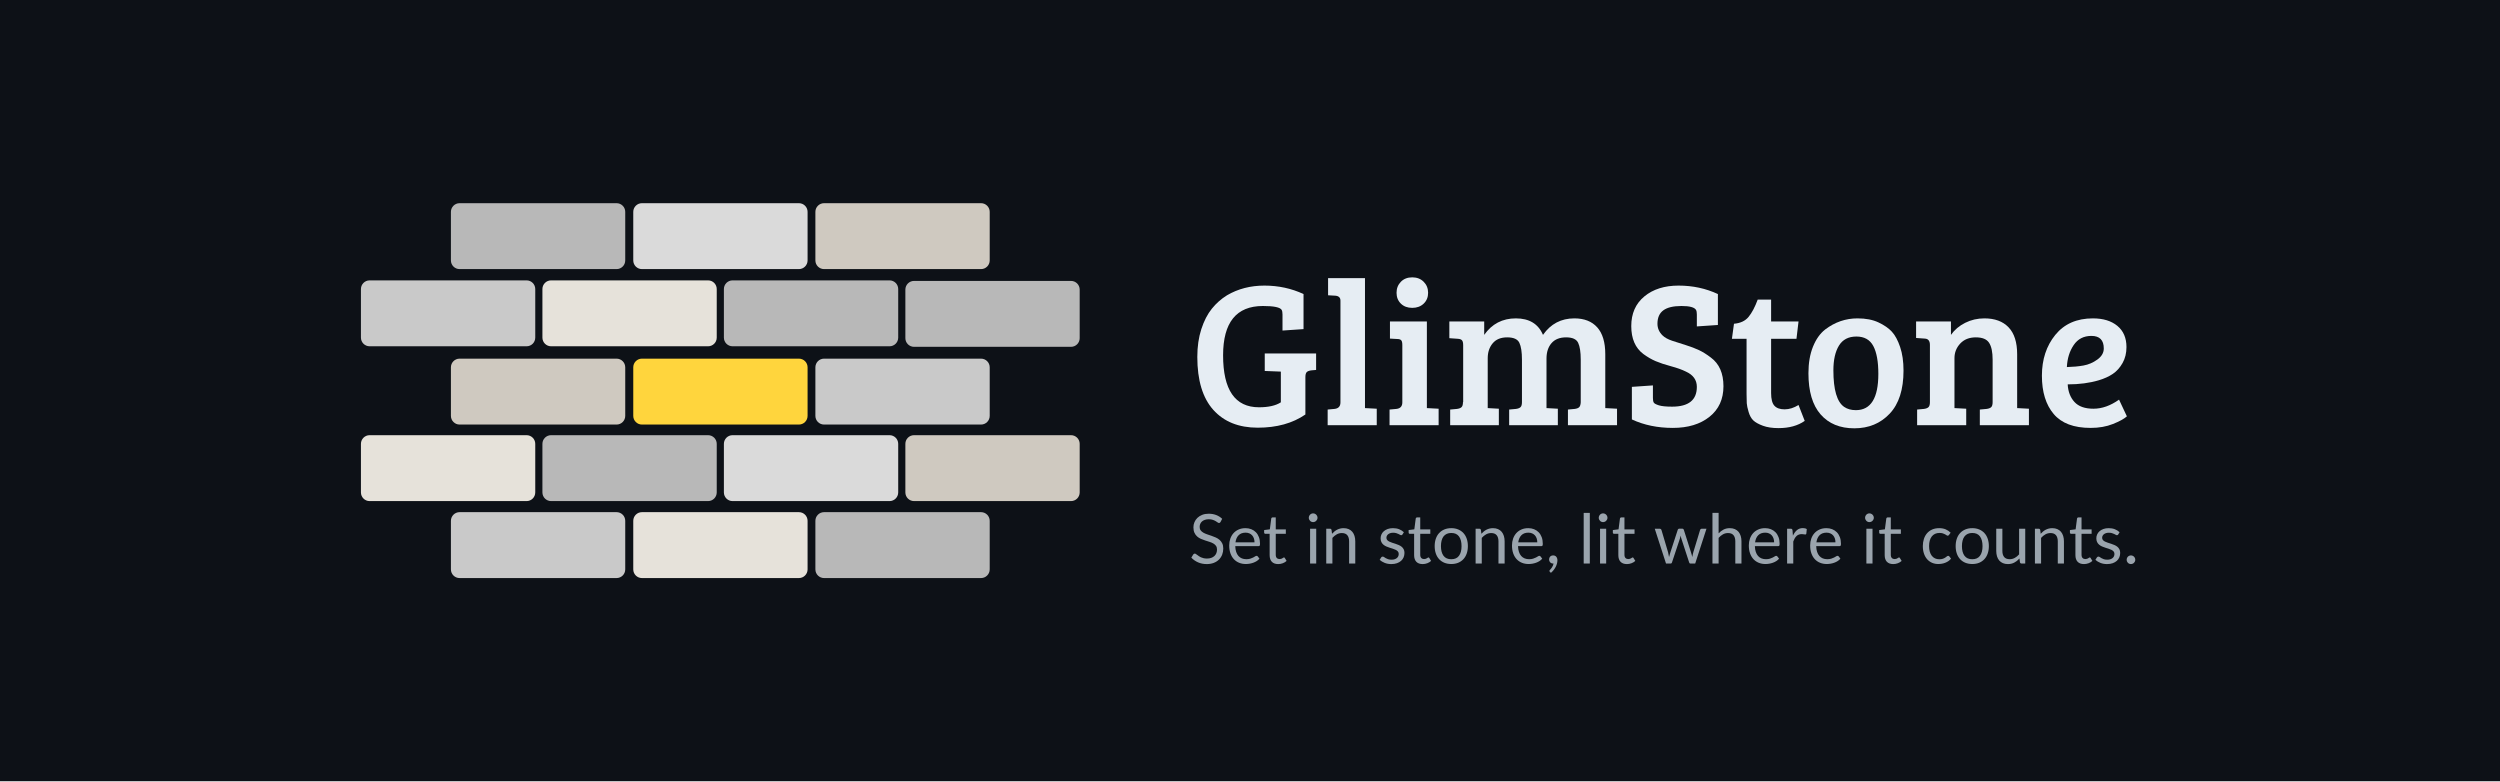
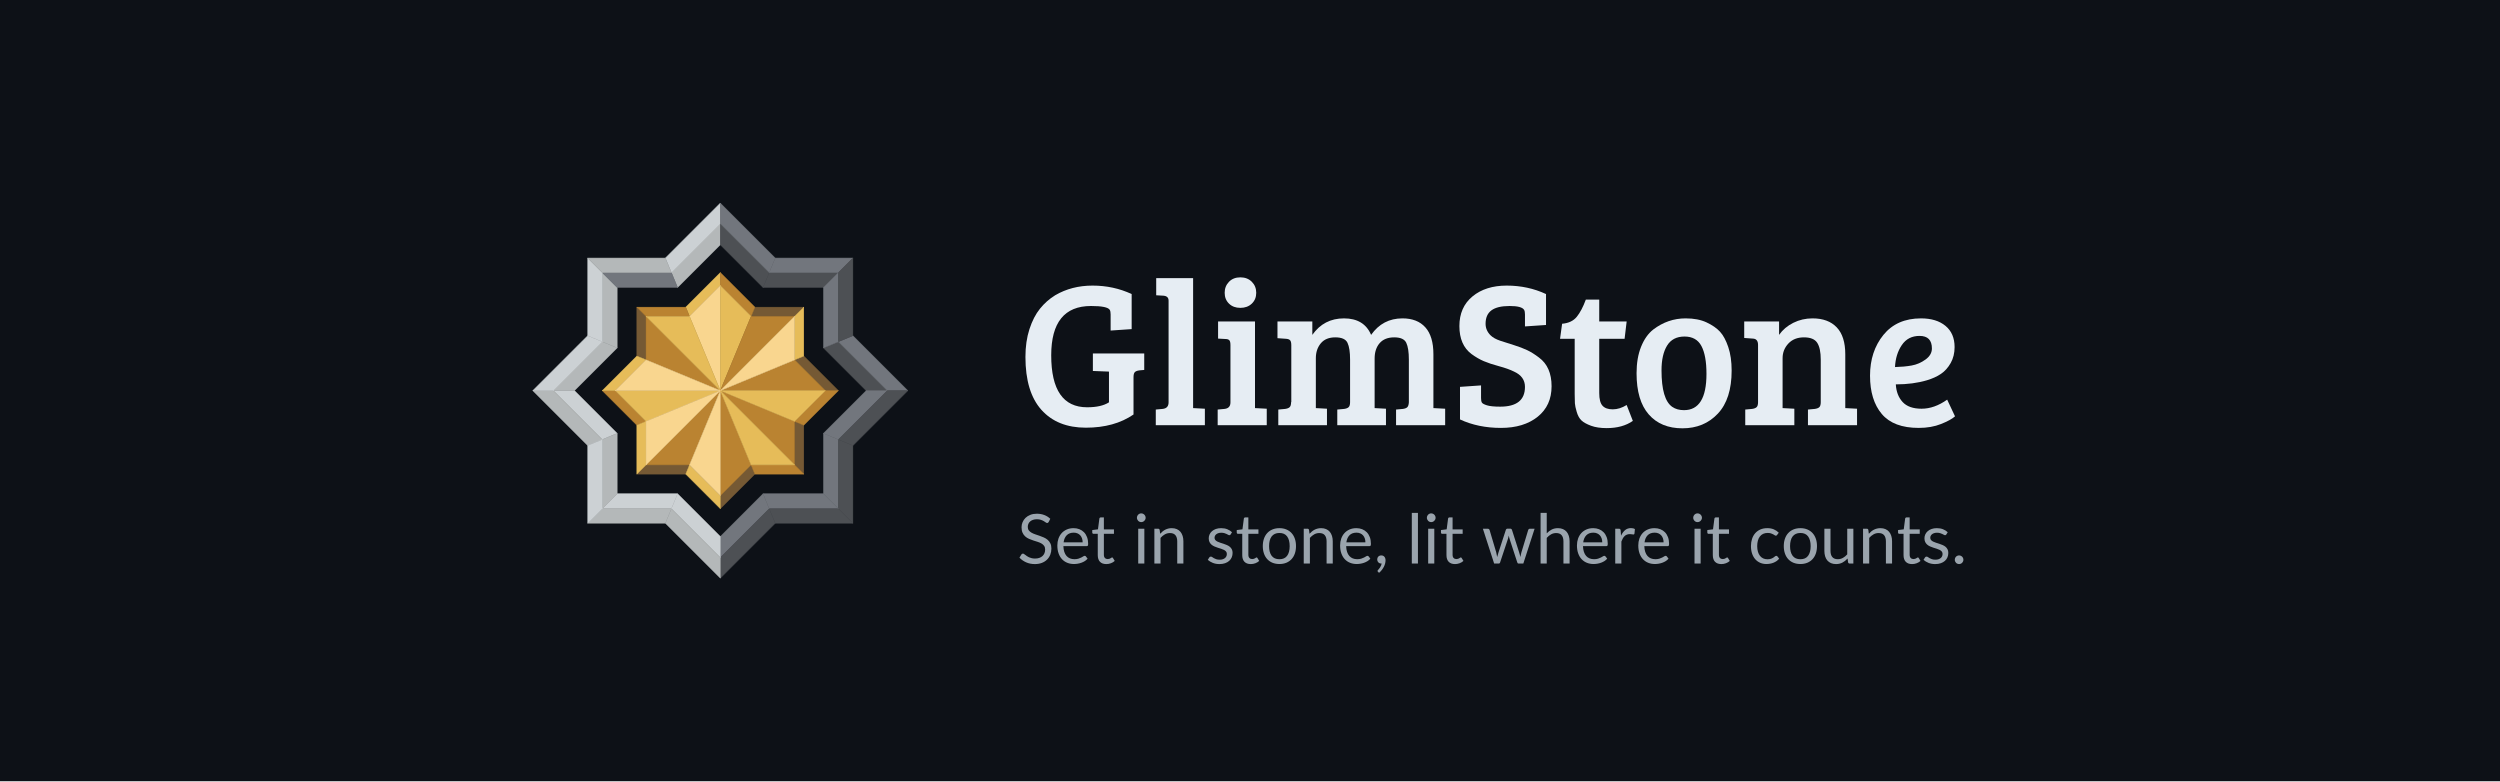
<svg xmlns="http://www.w3.org/2000/svg" width="1600" height="500" viewBox="0 0 1600 500">
  <rect width="1600" height="500" fill="#0d1117" />
-   <svg x="231.0" y="130.0" width="460" height="240" viewBox="0 0 331.5 172.9">
-     <rect x="41.5" y="0" width="80.4" height="30.4" rx="4" ry="4" fill="#B8B8B8" />
-     <rect x="125.6" y="0" width="80.4" height="30.4" rx="4" ry="4" fill="#DADADA" />
-     <rect x="209.6" y="0" width="80.4" height="30.4" rx="4" ry="4" fill="#CFC9C0" />
-     <rect x="251.1" y="107" width="80.4" height="30.4" rx="4" ry="4" fill="#CFC9C0" />
-     <rect x="83.7" y="35.6" width="80.4" height="30.4" rx="4" ry="4" fill="#E6E2DA" />
-     <rect x="0" y="107" width="80.4" height="30.4" rx="4" ry="4" fill="#E6E2DA" />
-     <rect x="167.4" y="35.6" width="80.4" height="30.4" rx="4" ry="4" fill="#B8B8B8" />
-     <rect x="41.5" y="71.7" width="80.4" height="30.4" rx="4" ry="4" fill="#CFC9C0" />
-     <rect x="209.6" y="71.7" width="80.4" height="30.4" rx="4" ry="4" fill="#C9C9C9" />
-     <rect x="83.7" y="107" width="80.4" height="30.4" rx="4" ry="4" fill="#B8B8B8" />
-     <rect x="167.4" y="107" width="80.4" height="30.4" rx="4" ry="4" fill="#DADADA" />
-     <rect x="41.5" y="142.5" width="80.4" height="30.4" rx="4" ry="4" fill="#C9C9C9" />
-     <rect x="0" y="35.6" width="80.4" height="30.4" rx="4" ry="4" fill="#C9C9C9" />
-     <rect x="125.6" y="142.5" width="80.4" height="30.4" rx="4" ry="4" fill="#E6E2DA" />
-     <rect x="209.6" y="142.5" width="80.4" height="30.4" rx="4" ry="4" fill="#B8B8B8" />
-     <rect x="251.1" y="35.85" width="80.4" height="30.4" rx="4" ry="4" fill="#B8B8B8" />
-     <rect x="125.6" y="71.7" width="80.4" height="30.4" rx="4" ry="4" fill="#FFD53D" />
+   <svg x="341.0" y="130.0" width="240" height="240" viewBox="0 0 893.33 893.33">
+     <defs>
+       <style>
+       .cls-1 {
+         fill: #b4b8b9; stroke: #b4b8b9; stroke-width: 1px; stroke-linejoin: round;
+       }
+ 
+       .cls-2 {
+         fill: #f9d68f; stroke: #f9d68f; stroke-width: 1px; stroke-linejoin: round;
+       }
+ 
+       .cls-3 {
+         fill: #4d5054; stroke: #4d5054; stroke-width: 1px; stroke-linejoin: round;
+       }
+ 
+       .cls-4 {
+         fill: #72767d; stroke: #72767d; stroke-width: 1px; stroke-linejoin: round;
+       }
+ 
+       .cls-5 {
+         fill: #ccd1d4; stroke: #ccd1d4; stroke-width: 1px; stroke-linejoin: round;
+       }
+ 
+       .cls-6 {
+         fill: #e6bc59; stroke: #e6bc59; stroke-width: 1px; stroke-linejoin: round;
+       }
+ 
+       .cls-7 {
+         fill: #ba8331; stroke: #ba8331; stroke-width: 1px; stroke-linejoin: round;
+       }
+ 
+       .cls-8 {
+         fill: #755934; stroke: #755934; stroke-width: 1px; stroke-linejoin: round;
+       }
+     </style>
+     </defs>
+     <g id="logo_glimstone_v2">
+       <g>
+         <polygon class="cls-4" points="563.16 727.9 553.03 738.04 446.67 844.4 446.67 794.14 548.44 692.37 563.16 727.9" />
+         <polygon class="cls-5" points="200.96 548.44 165.43 563.16 155.29 553.03 48.94 446.67 99.19 446.67 200.96 548.44" />
+         <polygon class="cls-3" points="844.4 446.67 794.14 446.67 692.37 344.89 727.9 330.17 738.04 340.3 844.4 446.67" />
+         <polygon class="cls-1" points="446.67 48.94 446.67 99.19 344.89 200.96 330.17 165.43 340.3 155.29 446.67 48.94" />
+         <polygon class="cls-3" points="577.49 762.51 446.67 893.33 446.67 844.4 553.03 738.04 563.16 727.9 577.49 762.51" />
+         <polygon class="cls-1" points="165.43 563.16 130.83 577.49 0 446.67 48.94 446.67 155.29 553.03 165.43 563.16" />
+         <polygon class="cls-4" points="893.33 446.67 844.4 446.67 738.04 340.3 727.9 330.17 762.51 315.84 893.33 446.67" />
+         <polygon class="cls-5" points="446.67 0 446.67 48.94 340.3 155.29 330.17 165.43 315.84 130.83 446.67 0" />
+         <polygon class="cls-5" points="344.89 692.37 330.17 727.9 165.43 727.9 200.96 692.37 344.89 692.37" />
+         <polygon class="cls-4" points="727.9 563.16 727.9 727.9 692.37 692.37 692.37 548.44 727.9 563.16" />
+         <polygon class="cls-3" points="727.9 165.43 692.37 200.96 548.44 200.96 563.16 165.43 727.9 165.43" />
+         <polygon class="cls-1" points="200.96 200.96 200.96 344.89 165.43 330.17 165.43 165.43 200.96 200.96" />
+         <polygon class="cls-1" points="330.17 727.9 315.84 762.51 130.83 762.51 165.43 727.9 330.17 727.9" />
+         <polygon class="cls-3" points="762.51 577.49 762.51 762.51 727.9 727.9 727.9 563.16 762.51 577.49" />
+         <polygon class="cls-4" points="762.51 130.83 727.9 165.43 563.16 165.43 577.49 130.83 762.51 130.83" />
+         <polygon class="cls-5" points="165.43 165.43 165.43 330.17 130.83 315.84 130.83 130.83 165.43 165.43" />
+         <polygon class="cls-4" points="727.9 727.9 563.16 727.9 548.44 692.37 692.37 692.37 727.9 727.9" />
+         <polygon class="cls-1" points="200.96 548.44 200.96 692.37 165.43 727.9 165.43 563.16 200.96 548.44" />
+         <polygon class="cls-4" points="727.9 165.43 727.9 330.17 692.37 344.89 692.37 200.96 727.9 165.43" />
+         <polygon class="cls-4" points="344.89 200.96 200.96 200.96 165.43 165.43 330.17 165.43 344.89 200.96" />
+         <polygon class="cls-3" points="762.51 762.51 577.49 762.51 563.16 727.9 727.9 727.9 762.51 762.51" />
+         <polygon class="cls-5" points="165.43 563.16 165.43 727.9 130.83 762.51 130.83 577.49 165.43 563.16" />
+         <polygon class="cls-3" points="762.51 130.83 762.51 315.84 727.9 330.17 727.9 165.43 762.51 130.83" />
+         <polygon class="cls-1" points="330.17 165.43 165.43 165.43 130.83 130.83 315.84 130.83 330.17 165.43" />
+         <polygon class="cls-5" points="446.67 794.14 446.67 844.4 340.3 738.04 330.17 727.9 344.89 692.37 446.67 794.14" />
+         <polygon class="cls-4" points="844.4 446.67 738.04 553.03 727.9 563.16 692.37 548.44 794.14 446.67 844.4 446.67" />
+         <polygon class="cls-3" points="563.16 165.43 548.44 200.96 446.67 99.19 446.67 48.94 553.03 155.29 563.16 165.43" />
+         <polygon class="cls-1" points="200.96 344.89 99.19 446.67 48.94 446.67 155.29 340.3 165.43 330.17 200.96 344.89" />
+         <polygon class="cls-1" points="446.67 844.4 446.67 893.33 315.84 762.51 330.17 727.9 340.3 738.04 446.67 844.4" />
+         <polygon class="cls-3" points="893.33 446.67 762.51 577.49 727.9 563.16 738.04 553.03 844.4 446.67 893.33 446.67" />
+         <polygon class="cls-4" points="577.49 130.83 563.16 165.43 553.03 155.29 446.67 48.94 446.67 0 577.49 130.83" />
+         <polygon class="cls-5" points="165.43 330.17 155.29 340.3 48.94 446.67 0 446.67 130.83 315.84 165.43 330.17" />
+       </g>
+       <g>
+         <polygon class="cls-8" points="623.79 520.04 623.79 623.79 645.54 645.54 645.54 529.04 623.79 520.04" />
+         <polygon class="cls-7" points="196.18 446.67 165.43 446.67 247.8 529.03 269.54 520.03 196.18 446.67" />
+         <polygon class="cls-6" points="364.3 247.8 373.3 269.54 446.67 196.18 446.67 165.43 364.3 247.8" />
+         <polygon class="cls-8" points="247.8 364.29 269.54 373.29 269.54 269.54 247.8 247.8 247.8 364.29" />
+         <polygon class="cls-8" points="269.54 623.79 247.8 645.54 364.29 645.54 373.29 623.79 269.54 623.79" />
+         <polygon class="cls-8" points="520.03 623.79 446.67 697.16 446.67 727.9 529.03 645.54 520.03 623.79" />
+         <polygon class="cls-8" points="645.54 364.3 623.79 373.3 697.16 446.67 727.9 446.67 645.54 364.3" />
+         <polygon class="cls-8" points="529.04 247.8 520.04 269.54 623.79 269.54 645.54 247.8 529.04 247.8" />
+         <polygon class="cls-7" points="364.3 247.8 247.8 247.8 269.54 269.54 373.3 269.54 364.3 247.8" />
+         <polygon class="cls-6" points="247.8 529.03 247.8 645.54 269.54 623.79 269.54 520.03 247.8 529.03" />
+         <polygon class="cls-7" points="623.79 623.79 520.03 623.79 529.03 645.54 645.54 645.54 623.79 623.79" />
+         <polygon class="cls-7" points="697.16 446.67 623.79 520.03 623.79 520.04 645.54 529.04 645.54 529.03 727.9 446.67 697.16 446.67" />
+         <polygon class="cls-6" points="645.54 247.8 623.79 269.54 623.79 373.3 645.54 364.3 645.54 247.8" />
+         <polygon class="cls-6" points="373.3 623.79 373.29 623.79 364.29 645.54 364.3 645.54 446.67 727.9 446.67 697.16 373.3 623.79" />
+         <polygon class="cls-6" points="247.8 364.29 247.8 364.3 165.43 446.67 196.18 446.67 269.54 373.3 269.54 373.29 247.8 364.29" />
+         <polygon class="cls-7" points="529.03 247.8 446.67 165.43 446.67 196.18 520.03 269.54 520.04 269.54 529.04 247.8 529.03 247.8" />
+       </g>
+       <g>
+         <g>
+           <polygon class="cls-2" points="446.67 446.67 446.67 196.46 373.38 269.74 446.67 446.67" />
+           <polygon class="cls-6" points="446.67 446.67 446.67 196.46 519.95 269.74 446.67 446.67" />
+         </g>
+         <g>
+           <polygon class="cls-7" points="446.67 446.67 269.74 269.74 269.74 373.38 446.67 446.67" />
+           <polygon class="cls-6" points="446.67 446.67 269.74 269.74 373.38 269.74 446.67 446.67" />
+         </g>
+         <g>
+           <polygon class="cls-6" points="446.67 446.67 196.46 446.67 269.74 519.95 446.67 446.67" />
+           <polygon class="cls-2" points="446.67 446.67 196.46 446.67 269.74 373.38 446.67 446.67" />
+         </g>
+         <g>
+           <polygon class="cls-7" points="446.67 446.67 269.74 623.59 373.38 623.59 446.67 446.67" />
+           <polygon class="cls-2" points="446.67 446.67 269.74 623.59 269.74 519.95 446.67 446.67" />
+         </g>
+         <g>
+           <polygon class="cls-7" points="446.67 446.67 446.67 696.87 519.95 623.59 446.67 446.67" />
+           <polygon class="cls-2" points="446.67 446.67 446.67 696.87 373.38 623.59 446.67 446.67" />
+         </g>
+         <g>
+           <polygon class="cls-7" points="446.67 446.67 623.59 623.59 623.59 519.95 446.67 446.67" />
+           <polygon class="cls-6" points="446.67 446.67 623.59 623.59 519.95 623.59 446.67 446.67" />
+         </g>
+         <g>
+           <polygon class="cls-7" points="446.67 446.67 696.87 446.67 623.59 373.38 446.67 446.67" />
+           <polygon class="cls-6" points="446.67 446.67 696.87 446.67 623.59 519.95 446.67 446.67" />
+         </g>
+         <g>
+           <polygon class="cls-7" points="446.67 446.67 623.59 269.74 519.95 269.74 446.67 446.67" />
+           <polygon class="cls-2" points="446.67 446.67 623.59 269.74 623.59 373.38 446.67 446.67" />
+         </g>
+       </g>
+     </g>
  </svg>
  <g fill="#e6edf3">
-     <g transform="translate(761.00,272.14)">
+     <g transform="translate(651.00,272.14)">
      <path d="M74.45-30.76L74.45-6.86Q62.17 1.58 43.96 1.58Q25.74 1.58 15.51-9.83Q5.28-21.25 5.28-43.69Q5.28-53.59 7.85-61.51Q10.43-69.43 14.59-74.58Q18.74-79.73 24.29-83.16Q34.85-89.36 48.25-89.36Q61.64-89.36 73.26-83.95L73.26-61.51L59.80-60.59L59.80-70.88Q59.80-72.86 59.27-73.79Q57.82-76.30 47.26-76.30Q21.78-76.30 21.78-44.75Q21.78-11.48 44.75-11.48Q53.86-11.48 58.74-14.65L58.74-34.32L58.61-34.32L48.44-34.72L48.44-45.94L81.31-45.94L81.31-35.38L78.28-35.11Q76.16-34.85 75.31-33.99Q74.45-33.13 74.45-30.76" />
    </g>
-     <g transform="translate(845.61,272.14)">
+     <g transform="translate(735.61,272.14)">
      <path d="M4.36-94.12L27.98-94.12L27.98-10.96L35.51-10.56L35.51 0L4.09 0L4.09-10.03L8.45-10.43Q12.28-10.82 12.28-14.65L12.28-79.73Q12.28-82.63 8.98-82.90L4.36-83.16" />
    </g>
-     <g transform="translate(884.95,272.14)">
+     <g transform="translate(774.95,272.14)">
      <path d="M4.62-66.40L28.25-66.40L28.25-10.96L35.77-10.56L35.77 0L4.36 0L4.36-10.03L8.71-10.43Q12.54-10.82 12.54-14.65L12.54-51.35Q12.54-53.59 11.81-54.38Q11.09-55.18 9.24-55.18L4.62-55.44L4.62-66.40M11.62-77.81Q8.84-80.52 8.84-84.74Q8.84-88.97 11.62-91.81Q14.39-94.64 18.88-94.64Q23.36-94.64 26.20-91.81Q29.04-88.97 29.04-84.74Q29.04-80.52 26.20-77.81Q23.36-75.11 18.88-75.11Q14.39-75.11 11.62-77.81" />
    </g>
-     <g transform="translate(924.02,272.14)">
+     <g transform="translate(814.02,272.14)">
      <path d="M9.11-55.31L3.56-55.70L3.56-66.40L25.87-66.40L25.87-57.82Q33.26-68.38 46.13-68.38Q59-68.38 63.49-57.82Q70.88-68.38 83.56-68.38Q93.06-68.38 98.21-62.63Q103.36-56.89 103.36-45.41L103.36-10.96L110.88-10.56L110.88 0L79.46 0L79.46-10.03L83.82-10.43Q85.80-10.69 86.66-11.55Q87.52-12.41 87.65-14.65L87.65-41.98Q87.65-49.24 86-52.73Q84.35-56.23 78.28-56.23Q72.20-56.23 68.97-52.54Q65.74-48.84 65.74-42.64L65.74-10.96L73-10.56L73 0L41.84 0L41.84-10.03L46.20-10.43Q48.18-10.69 49.10-11.55Q50.03-12.41 50.03-14.78L50.03-41.98Q50.03-49.24 48.38-52.73Q46.73-56.23 40.59-56.23Q34.45-56.23 31.28-52.40Q28.12-48.58 28.12-42.90L28.12-10.96L35.24-10.56L35.24 0L4.09 0L4.09-10.03L8.45-10.43Q10.43-10.69 11.35-11.55Q12.28-12.41 12.28-14.78L12.41-14.78L12.41-51.22Q12.41-53.46 11.68-54.32Q10.96-55.18 9.11-55.31" />
    </g>
-     <g transform="translate(1038.33,272.14)">
+     <g transform="translate(928.33,272.14)">
      <path d="M31.81-11.88Q47.65-11.88 47.65-24.55Q47.65-31.15 40.66-34.32Q36.96-36.17 31.09-37.75Q25.21-39.34 21.32-40.99Q17.42-42.64 13.46-45.54Q5.68-51.35 5.68-63.43Q5.68-75.50 14.06-82.43Q22.44-89.36 35.97-89.36Q49.50-89.36 61.12-83.95L61.12-64.15L47.65-63.23L47.65-70.88Q47.65-72.86 47.12-73.79Q45.67-76.30 37.82-76.30Q29.96-76.30 26.20-73.52Q22.44-70.75 22.44-64.94Q22.44-60.72 25.61-57.55Q27.72-55.44 31.88-54.05Q36.04-52.67 40.72-51.22Q45.41-49.76 49.04-48.05Q52.67-46.33 56.63-43.30Q64.68-37.36 64.68-24.95Q64.68-12.54 55.77-5.41Q46.86 1.72 32.27 1.72Q17.69 1.72 6.07-3.70L6.07-24.55L19.54-25.48L19.54-17.42Q19.54-15.44 20.06-14.52Q20.59-13.60 23.30-12.74Q26-11.88 31.81-11.88" />
    </g>
-     <g transform="translate(1105.92,272.14)">
+     <g transform="translate(995.92,272.14)">
      <path d="M19.01-80.39L27.59-80.39L27.59-66.40L45.14-66.40L43.82-55.31L27.59-55.31L27.59-20.59Q27.59-14.78 29.70-12.47Q31.81-10.16 36.23-10.16Q40.66-10.16 45.14-12.94L49.10-2.77Q42.50 1.85 32.34 1.85Q26.40 1.85 22.31 0.33Q18.22-1.19 16.24-3.04Q14.26-4.88 13.20-8.45Q12.14-12.01 12.01-14.06Q11.88-16.10 11.88-20.06L11.88-55.31L2.51-55.31L3.83-64.94Q10.03-65.47 13.20-69.37Q16.37-73.26 19.01-80.39" />
    </g>
-     <g transform="translate(1153.04,272.14)">
+     <g transform="translate(1043.04,272.14)">
      <path d="M34.72-9.64Q49.10-9.64 49.10-32.87Q49.10-44.62 45.87-50.69Q42.64-56.76 35.05-56.76Q27.46-56.76 23.89-50.95Q20.33-45.14 20.33-35.11Q20.33-16.50 27.19-11.75Q30.23-9.64 34.72-9.64M4.36-33.26Q4.36-43.03 7.26-50.23Q10.16-57.42 15.05-61.25Q24.42-68.38 35.77-68.38Q43.69-68.38 49.17-65.80Q54.65-63.23 57.75-59.86Q60.85-56.50 63.03-50.09Q65.21-43.69 65.21-34.98Q65.21-16.76 56.36-7.39Q47.52 1.98 33.73 1.98Q19.93 1.98 12.14-6.93Q4.36-15.84 4.36-33.26" />
    </g>
-     <g transform="translate(1222.74,272.14)">
+     <g transform="translate(1112.74,272.14)">
      <path d="M9.11-55.44L3.56-55.84L3.56-66.40L25.87-66.40L25.87-57.82Q29.30-62.70 34.98-65.54Q40.66-68.38 47.26-68.38Q57.29-68.38 62.77-62.63Q68.24-56.89 68.24-45.41L68.24-10.96L75.77-10.56L75.77 0L44.35 0L44.35-10.03L48.71-10.43Q50.69-10.69 51.61-11.55Q52.54-12.41 52.54-14.78L52.54-41.98Q52.54-49.24 50.29-52.73Q48.05-56.23 41.78-56.23Q35.51-56.23 31.81-52.27Q28.12-48.31 28.12-42.90L28.12-10.96L35.64-10.56L35.64 0L4.22 0L4.22-10.03L8.58-10.43Q10.56-10.69 11.48-11.55Q12.41-12.41 12.41-14.78L12.41-51.35Q12.41-55.31 9.11-55.44" />
    </g>
-     <g transform="translate(1301.94,272.14)">
+     <g transform="translate(1191.94,272.14)">
      <path d="M37.49-68.38Q47.39-68.38 53.20-63.56Q59-58.74 59-50.03Q59-44.22 56.50-39.80Q53.99-35.38 50.29-32.87Q46.60-30.36 41.32-28.78Q32.47-26.14 21.38-26.14Q21.78-19.14 25.74-14.85Q29.70-10.56 37.88-10.56Q46.07-10.56 54.25-16.37L59.27-5.68Q56.63-3.30 50.36-0.79Q44.09 1.72 36.04 1.72Q19.93 1.72 12.41-7.19Q4.88-16.10 4.88-31.68Q4.88-47.26 13.46-57.82Q22.04-68.38 37.49-68.38M31.48-38.21Q36.30-39.07 40.39-42.04Q44.48-45.01 44.48-49.10Q44.48-57.16 36.56-57.16Q29.17-57.16 25.21-51.28Q21.25-45.41 20.86-37.22Q26.66-37.36 31.48-38.21" />
    </g>
  </g>
  <g fill="#9aa4ad">
-     <g transform="translate(761.00,360.66)">
+     <g transform="translate(651.00,360.66)">
      <path d="M21.19-28.62L20.15-26.60Q19.95-26.27 19.72-26.10Q19.49-25.94 19.16-25.94Q18.79-25.94 18.28-26.31Q17.78-26.69 17.02-27.14Q16.26-27.59 15.19-27.96Q14.12-28.34 12.61-28.34Q11.18-28.34 10.09-27.95Q9-27.57 8.26-26.91Q7.52-26.25 7.15-25.35Q6.78-24.46 6.78-23.43Q6.78-22.11 7.42-21.24Q8.07-20.37 9.14-19.76Q10.21-19.14 11.56-18.69Q12.91-18.24 14.33-17.75Q15.75-17.27 17.11-16.66Q18.46-16.06 19.52-15.14Q20.59-14.21 21.24-12.87Q21.89-11.53 21.89-9.57Q21.89-7.50 21.19-5.69Q20.48-3.87 19.13-2.53Q17.78-1.19 15.81-0.42Q13.84 0.35 11.33 0.35Q8.25 0.35 5.74-0.76Q3.23-1.87 1.45-3.76L2.68-5.79Q2.86-6.03 3.11-6.19Q3.37-6.36 3.67-6.36Q3.96-6.36 4.32-6.13Q4.69-5.90 5.15-5.54Q5.61-5.19 6.20-4.77Q6.80-4.36 7.56-4Q8.32-3.65 9.28-3.42Q10.25-3.19 11.46-3.19Q12.98-3.19 14.17-3.61Q15.36-4.03 16.18-4.79Q17.01-5.54 17.45-6.60Q17.89-7.66 17.89-8.95Q17.89-10.38 17.24-11.30Q16.59-12.21 15.53-12.83Q14.48-13.44 13.11-13.87Q11.75-14.30 10.34-14.75Q8.93-15.20 7.57-15.80Q6.20-16.39 5.15-17.34Q4.09-18.28 3.44-19.70Q2.79-21.12 2.79-23.21Q2.79-24.88 3.44-26.44Q4.09-28.01 5.33-29.22Q6.58-30.43 8.39-31.15Q10.21-31.88 12.56-31.88Q15.20-31.88 17.37-31.04Q19.54-30.21 21.19-28.62" />
    </g>
-     <g transform="translate(784.87,360.66)">
-       <path d="M5.83-13.57L18.02-13.57Q18.02-14.94 17.63-16.07Q17.25-17.20 16.51-18.03Q15.77-18.85 14.72-19.30Q13.66-19.76 12.32-19.76Q9.50-19.76 7.86-18.12Q6.23-16.48 5.83-13.57M20.09-4.55L21.19-3.12Q20.46-2.24 19.45-1.59Q18.44-0.95 17.28-0.53Q16.13-0.11 14.89 0.10Q13.66 0.31 12.45 0.31Q10.14 0.31 8.20-0.47Q6.25-1.25 4.83-2.76Q3.41-4.27 2.62-6.49Q1.83-8.71 1.83-11.59Q1.83-13.93 2.54-15.95Q3.26-17.97 4.60-19.46Q5.94-20.94 7.88-21.79Q9.81-22.64 12.23-22.64Q14.23-22.64 15.94-21.97Q17.64-21.30 18.89-20.03Q20.13-18.77 20.83-16.91Q21.54-15.05 21.54-12.67Q21.54-11.75 21.34-11.44Q21.14-11.13 20.59-11.13L5.70-11.13Q5.76-9.02 6.28-7.46Q6.80-5.90 7.72-4.85Q8.65-3.81 9.92-3.29Q11.20-2.77 12.78-2.77Q14.26-2.77 15.32-3.11Q16.39-3.45 17.16-3.85Q17.93-4.25 18.45-4.59Q18.96-4.93 19.34-4.93Q19.82-4.93 20.09-4.55" />
-     </g>
-     <g transform="translate(808.10,360.66)">
-       <path d="M9.94 0.35Q7.30 0.35 5.88-1.12Q4.47-2.60 4.47-5.37L4.47-19.01L1.78-19.01Q1.43-19.01 1.19-19.22Q0.95-19.43 0.95-19.87L0.95-21.43L4.60-21.89L5.50-28.78Q5.57-29.11 5.80-29.31Q6.03-29.52 6.40-29.52L8.38-29.52L8.38-21.85L14.83-21.85L14.83-19.01L8.38-19.01L8.38-5.63Q8.38-4.22 9.06-3.54Q9.75-2.86 10.82-2.86Q11.44-2.86 11.89-3.02Q12.34-3.19 12.67-3.39Q13-3.59 13.23-3.75Q13.46-3.92 13.64-3.92Q13.95-3.92 14.19-3.54L15.33-1.67Q14.32-0.73 12.89-0.19Q11.46 0.35 9.94 0.35" />
-     </g>
-     <g transform="translate(823.88,360.66)">
-       <path d="" />
-     </g>
-     <g transform="translate(835.14,360.66)">
+     <g transform="translate(674.87,360.66)">
+       <path d="M5.83-13.57L18.02-13.57Q18.02-14.94 17.63-16.07Q17.25-17.20 16.51-18.03Q15.77-18.85 14.72-19.30Q13.66-19.76 12.32-19.76Q9.50-19.76 7.86-18.12Q6.23-16.48 5.83-13.57M20.09-4.55L21.19-3.12Q20.46-2.24 19.45-1.59Q18.44-0.95 17.28-0.53Q16.13-0.11 14.89 0.10Q13.66 0.31 12.45 0.31Q10.14 0.31 8.20-0.47Q6.25-1.25 4.83-2.76Q3.41-4.27 2.62-6.49Q1.83-8.71 1.83-11.59Q1.83-13.93 2.54-15.95Q3.26-17.97 4.60-19.46Q5.94-20.94 7.88-21.79Q9.81-22.64 12.23-22.64Q14.23-22.64 15.94-21.97Q17.64-21.30 18.89-20.03Q20.13-18.77 20.83-16.91Q21.54-15.05 21.54-12.67Q21.54-11.75 21.34-11.44Q21.14-11.13 20.59-11.13L5.70-11.13Q5.76-9.02 6.28-7.46Q6.80-5.90 7.72-4.85Q8.65-3.81 9.92-3.29Q11.20-2.77 12.78-2.77Q14.26-2.77 15.32-3.11Q16.39-3.45 17.16-3.85Q17.93-4.25 18.45-4.59Q18.96-4.93 19.34-4.93Q19.82-4.93 20.09-4.55" />
+     </g>
+     <g transform="translate(698.10,360.66)">
+       <path d="M9.94 0.35Q7.30 0.35 5.88-1.12Q4.47-2.60 4.47-5.37L4.47-19.01L1.78-19.01Q1.43-19.01 1.19-19.22Q0.95-19.43 0.95-19.87L0.95-21.43L4.60-21.89L5.50-28.78Q5.57-29.11 5.80-29.31Q6.03-29.52 6.40-29.52L8.38-29.52L8.38-21.85L14.83-21.85L14.83-19.01L8.38-19.01L8.38-5.63Q8.38-4.22 9.06-3.54Q9.75-2.86 10.82-2.86Q11.44-2.86 11.89-3.02Q12.34-3.19 12.67-3.39Q13-3.59 13.23-3.75Q13.46-3.92 13.64-3.92Q13.95-3.92 14.19-3.54L15.33-1.67Q14.32-0.73 12.89-0.19Q11.46 0.35 9.94 0.35" />
+     </g>
+     <g transform="translate(713.88,360.66)">
+       <path d="" />
+     </g>
+     <g transform="translate(725.14,360.66)">
      <path d="M3.32-22.29L7.24-22.29L7.24 0L3.32 0L3.32-22.29M8.07-29.28Q8.07-28.71 7.84-28.21Q7.61-27.72 7.23-27.33Q6.84-26.95 6.32-26.73Q5.81-26.51 5.24-26.51Q4.66-26.51 4.17-26.73Q3.67-26.95 3.30-27.33Q2.93-27.72 2.71-28.21Q2.49-28.71 2.49-29.28Q2.49-29.85 2.71-30.37Q2.93-30.89 3.30-31.27Q3.67-31.66 4.17-31.88Q4.66-32.10 5.24-32.10Q5.81-32.10 6.32-31.88Q6.84-31.66 7.23-31.27Q7.61-30.89 7.84-30.37Q8.07-29.85 8.07-29.28" />
    </g>
-     <g transform="translate(845.70,360.66)">
+     <g transform="translate(735.70,360.66)">
      <path d="M6.49-21.47L6.80-19.05Q7.52-19.87 8.34-20.53Q9.15-21.19 10.06-21.66Q10.98-22.13 12-22.38Q13.02-22.64 14.21-22.64Q16.04-22.64 17.43-22.03Q18.83-21.43 19.77-20.32Q20.70-19.21 21.19-17.64Q21.67-16.08 21.67-14.19L21.67 0L17.73 0L17.73-14.19Q17.73-16.72 16.58-18.12Q15.42-19.51 13.07-19.51Q11.33-19.51 9.82-18.68Q8.32-17.84 7.04-16.41L7.04 0L3.10 0L3.10-22.29L5.46-22.29Q6.29-22.29 6.49-21.47" />
    </g>
-     <g transform="translate(870.25,360.66)">
-       <path d="" />
-     </g>
-     <g transform="translate(881.52,360.66)">
+     <g transform="translate(760.25,360.66)">
+       <path d="" />
+     </g>
+     <g transform="translate(771.52,360.66)">
      <path d="M16.96-20.04L16.08-18.61Q15.82-18.13 15.27-18.13Q14.94-18.13 14.52-18.37Q14.10-18.61 13.50-18.91Q12.89-19.21 12.06-19.46Q11.22-19.71 10.08-19.71Q9.09-19.71 8.29-19.46Q7.50-19.21 6.94-18.77Q6.38-18.33 6.08-17.74Q5.79-17.16 5.79-16.48Q5.79-15.62 6.28-15.05Q6.78-14.48 7.59-14.06Q8.40-13.64 9.44-13.32Q10.47-13 11.56-12.64Q12.65-12.28 13.68-11.84Q14.72-11.40 15.53-10.74Q16.35-10.08 16.84-9.12Q17.34-8.16 17.34-6.82Q17.34-5.28 16.79-3.97Q16.24-2.66 15.16-1.70Q14.08-0.75 12.52-0.20Q10.96 0.35 8.91 0.35Q6.58 0.35 4.69-0.41Q2.79-1.17 1.47-2.35L2.40-3.85Q2.57-4.14 2.82-4.29Q3.06-4.44 3.43-4.44Q3.83-4.44 4.27-4.14Q4.71-3.83 5.33-3.45Q5.96-3.08 6.86-2.77Q7.77-2.46 9.11-2.46Q10.25-2.46 11.11-2.76Q11.97-3.06 12.54-3.56Q13.11-4.07 13.39-4.73Q13.66-5.39 13.66-6.14Q13.66-7.06 13.17-7.67Q12.67-8.27 11.86-8.70Q11.04-9.13 10-9.45Q8.95-9.77 7.86-10.12Q6.78-10.47 5.73-10.92Q4.69-11.37 3.87-12.06Q3.06-12.74 2.56-13.74Q2.07-14.74 2.07-16.17Q2.07-17.45 2.60-18.62Q3.12-19.80 4.14-20.69Q5.15-21.58 6.62-22.11Q8.10-22.64 9.99-22.64Q12.19-22.64 13.94-21.95Q15.69-21.25 16.96-20.04" />
    </g>
-     <g transform="translate(900.57,360.66)">
-       <path d="M9.94 0.35Q7.30 0.35 5.88-1.12Q4.47-2.60 4.47-5.37L4.47-19.01L1.78-19.01Q1.43-19.01 1.19-19.22Q0.95-19.43 0.95-19.87L0.95-21.43L4.60-21.89L5.50-28.78Q5.57-29.11 5.80-29.31Q6.03-29.52 6.40-29.52L8.38-29.52L8.38-21.85L14.83-21.85L14.83-19.01L8.38-19.01L8.38-5.63Q8.38-4.22 9.06-3.54Q9.75-2.86 10.82-2.86Q11.44-2.86 11.89-3.02Q12.34-3.19 12.67-3.39Q13-3.59 13.23-3.75Q13.46-3.92 13.64-3.92Q13.95-3.92 14.19-3.54L15.33-1.67Q14.32-0.73 12.89-0.19Q11.46 0.35 9.94 0.35" />
-     </g>
-     <g transform="translate(916.34,360.66)">
+     <g transform="translate(790.57,360.66)">
+       <path d="M9.94 0.35Q7.30 0.35 5.88-1.12Q4.47-2.60 4.47-5.37L4.47-19.01L1.78-19.01Q1.43-19.01 1.19-19.22Q0.95-19.43 0.95-19.87L0.95-21.43L4.60-21.89L5.50-28.78Q5.57-29.11 5.80-29.31Q6.03-29.52 6.40-29.52L8.38-29.52L8.38-21.85L14.83-21.85L14.83-19.01L8.38-19.01L8.38-5.63Q8.38-4.22 9.06-3.54Q9.75-2.86 10.82-2.86Q11.44-2.86 11.89-3.02Q12.34-3.19 12.67-3.39Q13-3.59 13.23-3.75Q13.46-3.92 13.64-3.92Q13.95-3.92 14.19-3.54L15.33-1.67Q14.32-0.73 12.89-0.19Q11.46 0.35 9.94 0.35" />
+     </g>
+     <g transform="translate(806.34,360.66)">
      <path d="M12.50-22.64Q14.94-22.64 16.90-21.82Q18.85-21.01 20.24-19.51Q21.63-18.02 22.36-15.89Q23.10-13.77 23.10-11.15Q23.10-8.51 22.36-6.40Q21.63-4.29 20.24-2.79Q18.85-1.30 16.90-0.49Q14.94 0.31 12.50 0.31Q10.03 0.31 8.06-0.49Q6.09-1.30 4.71-2.79Q3.32-4.29 2.59-6.40Q1.85-8.51 1.85-11.15Q1.85-13.77 2.59-15.89Q3.32-18.02 4.71-19.51Q6.09-21.01 8.06-21.82Q10.03-22.64 12.50-22.64M12.50-2.75Q15.80-2.75 17.42-4.96Q19.05-7.17 19.05-11.13Q19.05-15.11 17.42-17.34Q15.80-19.56 12.50-19.56Q10.82-19.56 9.58-18.99Q8.34-18.41 7.51-17.34Q6.69-16.26 6.28-14.68Q5.87-13.11 5.87-11.13Q5.87-7.17 7.51-4.96Q9.15-2.75 12.50-2.75" />
    </g>
-     <g transform="translate(941.29,360.66)">
+     <g transform="translate(831.29,360.66)">
      <path d="M6.49-21.47L6.80-19.05Q7.52-19.87 8.34-20.53Q9.15-21.19 10.06-21.66Q10.98-22.13 12-22.38Q13.02-22.64 14.21-22.64Q16.04-22.64 17.43-22.03Q18.83-21.43 19.77-20.32Q20.70-19.21 21.19-17.64Q21.67-16.08 21.67-14.19L21.67 0L17.73 0L17.73-14.19Q17.73-16.72 16.58-18.12Q15.42-19.51 13.07-19.51Q11.33-19.51 9.82-18.68Q8.32-17.84 7.04-16.41L7.04 0L3.10 0L3.10-22.29L5.46-22.29Q6.29-22.29 6.49-21.47" />
    </g>
-     <g transform="translate(965.84,360.66)">
-       <path d="M5.83-13.57L18.02-13.57Q18.02-14.94 17.63-16.07Q17.25-17.20 16.51-18.03Q15.77-18.85 14.72-19.30Q13.66-19.76 12.32-19.76Q9.50-19.76 7.86-18.12Q6.23-16.48 5.83-13.57M20.09-4.55L21.19-3.12Q20.46-2.24 19.45-1.59Q18.44-0.95 17.28-0.53Q16.13-0.11 14.89 0.10Q13.66 0.31 12.45 0.31Q10.14 0.31 8.20-0.47Q6.25-1.25 4.83-2.76Q3.41-4.27 2.62-6.49Q1.83-8.71 1.83-11.59Q1.83-13.93 2.54-15.95Q3.26-17.97 4.60-19.46Q5.94-20.94 7.88-21.79Q9.81-22.64 12.23-22.64Q14.23-22.64 15.94-21.97Q17.64-21.30 18.89-20.03Q20.13-18.77 20.83-16.91Q21.54-15.05 21.54-12.67Q21.54-11.75 21.34-11.44Q21.14-11.13 20.59-11.13L5.70-11.13Q5.76-9.02 6.28-7.46Q6.80-5.90 7.72-4.85Q8.65-3.81 9.92-3.29Q11.20-2.77 12.78-2.77Q14.26-2.77 15.32-3.11Q16.39-3.45 17.16-3.85Q17.93-4.25 18.45-4.59Q18.96-4.93 19.34-4.93Q19.82-4.93 20.09-4.55" />
-     </g>
-     <g transform="translate(989.07,360.66)">
+     <g transform="translate(855.84,360.66)">
+       <path d="M5.83-13.57L18.02-13.57Q18.02-14.94 17.63-16.07Q17.25-17.20 16.51-18.03Q15.77-18.85 14.72-19.30Q13.66-19.76 12.32-19.76Q9.50-19.76 7.86-18.12Q6.23-16.48 5.83-13.57M20.09-4.55L21.19-3.12Q20.46-2.24 19.45-1.59Q18.44-0.95 17.28-0.53Q16.13-0.11 14.89 0.10Q13.66 0.31 12.45 0.31Q10.14 0.31 8.20-0.47Q6.25-1.25 4.83-2.76Q3.41-4.27 2.62-6.49Q1.83-8.71 1.83-11.59Q1.83-13.93 2.54-15.95Q3.26-17.97 4.60-19.46Q5.94-20.94 7.88-21.79Q9.81-22.64 12.23-22.64Q14.23-22.64 15.94-21.97Q17.64-21.30 18.89-20.03Q20.13-18.77 20.83-16.91Q21.54-15.05 21.54-12.67Q21.54-11.75 21.34-11.44Q21.14-11.13 20.59-11.13L5.70-11.13Q5.76-9.02 6.28-7.46Q6.80-5.90 7.72-4.85Q8.65-3.81 9.92-3.29Q11.20-2.77 12.78-2.77Q14.26-2.77 15.32-3.11Q16.39-3.45 17.16-3.85Q17.93-4.25 18.45-4.59Q18.96-4.93 19.34-4.93Q19.82-4.93 20.09-4.55" />
+     </g>
+     <g transform="translate(879.07,360.66)">
      <path d="M3.52 5.96L2.86 5.32Q2.68 5.17 2.62 5.04Q2.55 4.91 2.55 4.71Q2.55 4.55 2.65 4.40Q2.75 4.25 2.88 4.11Q3.10 3.87 3.44 3.48Q3.78 3.08 4.14 2.54Q4.49 2 4.79 1.35Q5.08 0.70 5.21-0.02Q5.15 0 5.07 0Q4.99 0 4.93 0Q3.78 0 3.07-0.76Q2.35-1.52 2.35-2.71Q2.35-3.74 3.07-4.47Q3.78-5.19 4.97-5.19Q5.63-5.19 6.14-4.95Q6.64-4.71 6.98-4.28Q7.33-3.85 7.50-3.29Q7.68-2.73 7.68-2.07Q7.68-1.08 7.40-0.01Q7.13 1.06 6.59 2.10Q6.05 3.15 5.28 4.14Q4.51 5.13 3.52 5.96" />
    </g>
-     <g transform="translate(999.06,360.66)">
-       <path d="" />
-     </g>
-     <g transform="translate(1010.33,360.66)">
+     <g transform="translate(889.06,360.66)">
+       <path d="" />
+     </g>
+     <g transform="translate(900.33,360.66)">
      <path d="M3.23-32.41L7.15-32.41L7.15 0L3.23 0" />
    </g>
-     <g transform="translate(1020.71,360.66)">
+     <g transform="translate(910.71,360.66)">
      <path d="M3.32-22.29L7.24-22.29L7.24 0L3.32 0L3.32-22.29M8.07-29.28Q8.07-28.71 7.84-28.21Q7.61-27.72 7.23-27.33Q6.84-26.95 6.32-26.73Q5.81-26.51 5.24-26.51Q4.66-26.51 4.17-26.73Q3.67-26.95 3.30-27.33Q2.93-27.72 2.71-28.21Q2.49-28.71 2.49-29.28Q2.49-29.85 2.71-30.37Q2.93-30.89 3.30-31.27Q3.67-31.66 4.17-31.88Q4.66-32.10 5.24-32.10Q5.81-32.10 6.32-31.88Q6.84-31.66 7.23-31.27Q7.61-30.89 7.84-30.37Q8.07-29.85 8.07-29.28" />
    </g>
-     <g transform="translate(1031.27,360.66)">
-       <path d="M9.94 0.35Q7.30 0.35 5.88-1.12Q4.47-2.60 4.47-5.37L4.47-19.01L1.78-19.01Q1.43-19.01 1.19-19.22Q0.95-19.43 0.95-19.87L0.95-21.43L4.60-21.89L5.50-28.78Q5.57-29.11 5.80-29.31Q6.03-29.52 6.40-29.52L8.38-29.52L8.38-21.85L14.83-21.85L14.83-19.01L8.38-19.01L8.38-5.63Q8.38-4.22 9.06-3.54Q9.75-2.86 10.82-2.86Q11.44-2.86 11.89-3.02Q12.34-3.19 12.67-3.39Q13-3.59 13.23-3.75Q13.46-3.92 13.64-3.92Q13.95-3.92 14.19-3.54L15.33-1.67Q14.32-0.73 12.89-0.19Q11.46 0.35 9.94 0.35" />
-     </g>
-     <g transform="translate(1047.04,360.66)">
-       <path d="" />
-     </g>
-     <g transform="translate(1058.31,360.66)">
+     <g transform="translate(921.27,360.66)">
+       <path d="M9.94 0.35Q7.30 0.35 5.88-1.12Q4.47-2.60 4.47-5.37L4.47-19.01L1.78-19.01Q1.43-19.01 1.19-19.22Q0.95-19.43 0.95-19.87L0.95-21.43L4.60-21.89L5.50-28.78Q5.57-29.11 5.80-29.31Q6.03-29.52 6.40-29.52L8.38-29.52L8.38-21.85L14.83-21.85L14.83-19.01L8.38-19.01L8.38-5.63Q8.38-4.22 9.06-3.54Q9.75-2.86 10.82-2.86Q11.44-2.86 11.89-3.02Q12.34-3.19 12.67-3.39Q13-3.59 13.23-3.75Q13.46-3.92 13.64-3.92Q13.95-3.92 14.19-3.54L15.33-1.67Q14.32-0.73 12.89-0.19Q11.46 0.35 9.94 0.35" />
+     </g>
+     <g transform="translate(937.04,360.66)">
+       <path d="" />
+     </g>
+     <g transform="translate(948.31,360.66)">
      <path d="M30.89-22.29L33.84-22.29L26.62 0L23.52 0Q22.95 0 22.73-0.75L17.80-15.86Q17.62-16.37 17.51-16.88Q17.40-17.40 17.29-17.91Q17.18-17.40 17.07-16.88Q16.96-16.37 16.79-15.84L11.77-0.75Q11.57 0 10.89 0L7.94 0L0.73-22.29L3.81-22.29Q4.27-22.29 4.59-22.04Q4.91-21.80 5.02-21.47L9.28-7.13Q9.66-5.54 9.88-4.14Q10.08-4.86 10.29-5.61Q10.49-6.36 10.74-7.13L15.44-21.56Q15.55-21.89 15.83-22.11Q16.10-22.33 16.50-22.33L18.22-22.33Q18.66-22.33 18.94-22.11Q19.23-21.89 19.34-21.56L23.94-7.13Q24.18-6.36 24.38-5.61Q24.57-4.86 24.75-4.14Q24.86-4.86 25.02-5.60Q25.19-6.34 25.39-7.13L29.74-21.47Q29.85-21.82 30.16-22.05Q30.47-22.29 30.89-22.29" />
    </g>
-     <g transform="translate(1092.87,360.66)">
+     <g transform="translate(982.87,360.66)">
      <path d="M7.04-32.41L7.04-19.32Q8.47-20.83 10.21-21.74Q11.95-22.64 14.21-22.64Q16.04-22.64 17.43-22.03Q18.83-21.43 19.77-20.32Q20.70-19.21 21.19-17.64Q21.67-16.08 21.67-14.19L21.67 0L17.73 0L17.73-14.19Q17.73-16.72 16.58-18.12Q15.42-19.51 13.07-19.51Q11.33-19.51 9.82-18.68Q8.32-17.84 7.04-16.41L7.04 0L3.10 0L3.10-32.41" />
    </g>
-     <g transform="translate(1117.42,360.66)">
-       <path d="M5.83-13.57L18.02-13.57Q18.02-14.94 17.63-16.07Q17.25-17.20 16.51-18.03Q15.77-18.85 14.72-19.30Q13.66-19.76 12.32-19.76Q9.50-19.76 7.86-18.12Q6.23-16.48 5.83-13.57M20.09-4.55L21.19-3.12Q20.46-2.24 19.45-1.59Q18.44-0.95 17.28-0.53Q16.13-0.11 14.89 0.10Q13.66 0.31 12.45 0.31Q10.14 0.31 8.20-0.47Q6.25-1.25 4.83-2.76Q3.41-4.27 2.62-6.49Q1.83-8.71 1.83-11.59Q1.83-13.93 2.54-15.95Q3.26-17.97 4.60-19.46Q5.94-20.94 7.88-21.79Q9.81-22.64 12.23-22.64Q14.23-22.64 15.94-21.97Q17.64-21.30 18.89-20.03Q20.13-18.77 20.83-16.91Q21.54-15.05 21.54-12.67Q21.54-11.75 21.34-11.44Q21.14-11.13 20.59-11.13L5.70-11.13Q5.76-9.02 6.28-7.46Q6.80-5.90 7.72-4.85Q8.65-3.81 9.92-3.29Q11.20-2.77 12.78-2.77Q14.26-2.77 15.32-3.11Q16.39-3.45 17.16-3.85Q17.93-4.25 18.45-4.59Q18.96-4.93 19.34-4.93Q19.82-4.93 20.09-4.55" />
-     </g>
-     <g transform="translate(1140.65,360.66)">
+     <g transform="translate(1007.42,360.66)">
+       <path d="M5.83-13.57L18.02-13.57Q18.02-14.94 17.63-16.07Q17.25-17.20 16.51-18.03Q15.77-18.85 14.72-19.30Q13.66-19.76 12.32-19.76Q9.50-19.76 7.86-18.12Q6.23-16.48 5.83-13.57M20.09-4.55L21.19-3.12Q20.46-2.24 19.45-1.59Q18.44-0.95 17.28-0.53Q16.13-0.11 14.89 0.10Q13.66 0.31 12.45 0.31Q10.14 0.31 8.20-0.47Q6.25-1.25 4.83-2.76Q3.41-4.27 2.62-6.49Q1.83-8.71 1.83-11.59Q1.83-13.93 2.54-15.95Q3.26-17.97 4.60-19.46Q5.94-20.94 7.88-21.79Q9.81-22.64 12.23-22.64Q14.23-22.64 15.94-21.97Q17.64-21.30 18.89-20.03Q20.13-18.77 20.83-16.91Q21.54-15.05 21.54-12.67Q21.54-11.75 21.34-11.44Q21.14-11.13 20.59-11.13L5.70-11.13Q5.76-9.02 6.28-7.46Q6.80-5.90 7.72-4.85Q8.65-3.81 9.92-3.29Q11.20-2.77 12.78-2.77Q14.26-2.77 15.32-3.11Q16.39-3.45 17.16-3.85Q17.93-4.25 18.45-4.59Q18.96-4.93 19.34-4.93Q19.82-4.93 20.09-4.55" />
+     </g>
+     <g transform="translate(1030.65,360.66)">
      <path d="M6.56-21.21L6.82-17.82Q7.88-20.11 9.42-21.39Q10.96-22.68 13.18-22.68Q13.88-22.68 14.53-22.53Q15.18-22.37 15.69-22.04L15.40-19.12Q15.27-18.57 14.74-18.57Q14.43-18.57 13.84-18.70Q13.24-18.83 12.50-18.83Q11.44-18.83 10.62-18.52Q9.79-18.22 9.14-17.61Q8.49-17.01 7.97-16.11Q7.46-15.22 7.04-14.08L7.04 0L3.10 0L3.10-22.29L5.35-22.29Q5.98-22.29 6.23-22.04Q6.47-21.80 6.56-21.21" />
    </g>
-     <g transform="translate(1156.67,360.66)">
-       <path d="M5.83-13.57L18.02-13.57Q18.02-14.94 17.63-16.07Q17.25-17.20 16.51-18.03Q15.77-18.85 14.72-19.30Q13.66-19.76 12.32-19.76Q9.50-19.76 7.86-18.12Q6.23-16.48 5.83-13.57M20.09-4.55L21.19-3.12Q20.46-2.24 19.45-1.59Q18.44-0.95 17.28-0.53Q16.13-0.11 14.89 0.10Q13.66 0.31 12.45 0.31Q10.14 0.31 8.20-0.47Q6.25-1.25 4.83-2.76Q3.41-4.27 2.62-6.49Q1.83-8.71 1.83-11.59Q1.83-13.93 2.54-15.95Q3.26-17.97 4.60-19.46Q5.94-20.94 7.88-21.79Q9.81-22.64 12.23-22.64Q14.23-22.64 15.94-21.97Q17.64-21.30 18.89-20.03Q20.13-18.77 20.83-16.91Q21.54-15.05 21.54-12.67Q21.54-11.75 21.34-11.44Q21.14-11.13 20.59-11.13L5.70-11.13Q5.76-9.02 6.28-7.46Q6.80-5.90 7.72-4.85Q8.65-3.81 9.92-3.29Q11.20-2.77 12.78-2.77Q14.26-2.77 15.32-3.11Q16.39-3.45 17.16-3.85Q17.93-4.25 18.45-4.59Q18.96-4.93 19.34-4.93Q19.82-4.93 20.09-4.55" />
-     </g>
-     <g transform="translate(1179.90,360.66)">
-       <path d="" />
-     </g>
-     <g transform="translate(1191.17,360.66)">
+     <g transform="translate(1046.67,360.66)">
+       <path d="M5.83-13.57L18.02-13.57Q18.02-14.94 17.63-16.07Q17.25-17.20 16.51-18.03Q15.77-18.85 14.72-19.30Q13.66-19.76 12.32-19.76Q9.50-19.76 7.86-18.12Q6.23-16.48 5.83-13.57M20.09-4.55L21.19-3.12Q20.46-2.24 19.45-1.59Q18.44-0.95 17.28-0.53Q16.13-0.11 14.89 0.10Q13.66 0.31 12.45 0.31Q10.14 0.31 8.20-0.47Q6.25-1.25 4.83-2.76Q3.41-4.27 2.62-6.49Q1.83-8.71 1.83-11.59Q1.83-13.93 2.54-15.95Q3.26-17.97 4.60-19.46Q5.94-20.94 7.88-21.79Q9.81-22.64 12.23-22.64Q14.23-22.64 15.94-21.97Q17.64-21.30 18.89-20.03Q20.13-18.77 20.83-16.91Q21.54-15.05 21.54-12.67Q21.54-11.75 21.34-11.44Q21.14-11.13 20.59-11.13L5.70-11.13Q5.76-9.02 6.28-7.46Q6.80-5.90 7.72-4.85Q8.65-3.81 9.92-3.29Q11.20-2.77 12.78-2.77Q14.26-2.77 15.32-3.11Q16.39-3.45 17.16-3.85Q17.93-4.25 18.45-4.59Q18.96-4.93 19.34-4.93Q19.82-4.93 20.09-4.55" />
+     </g>
+     <g transform="translate(1069.90,360.66)">
+       <path d="" />
+     </g>
+     <g transform="translate(1081.17,360.66)">
      <path d="M3.32-22.29L7.24-22.29L7.24 0L3.32 0L3.32-22.29M8.07-29.28Q8.07-28.71 7.84-28.21Q7.61-27.72 7.23-27.33Q6.84-26.95 6.32-26.73Q5.81-26.51 5.24-26.51Q4.66-26.51 4.17-26.73Q3.67-26.95 3.30-27.33Q2.93-27.72 2.71-28.21Q2.49-28.71 2.49-29.28Q2.49-29.85 2.71-30.37Q2.93-30.89 3.30-31.27Q3.67-31.66 4.17-31.88Q4.66-32.10 5.24-32.10Q5.81-32.10 6.32-31.88Q6.84-31.66 7.23-31.27Q7.61-30.89 7.84-30.37Q8.07-29.85 8.07-29.28" />
    </g>
-     <g transform="translate(1201.73,360.66)">
-       <path d="M9.94 0.35Q7.30 0.35 5.88-1.12Q4.47-2.60 4.47-5.37L4.47-19.01L1.78-19.01Q1.43-19.01 1.19-19.22Q0.95-19.43 0.95-19.87L0.95-21.43L4.60-21.89L5.50-28.78Q5.57-29.11 5.80-29.31Q6.03-29.52 6.40-29.52L8.38-29.52L8.38-21.85L14.83-21.85L14.83-19.01L8.38-19.01L8.38-5.63Q8.38-4.22 9.06-3.54Q9.75-2.86 10.82-2.86Q11.44-2.86 11.89-3.02Q12.34-3.19 12.67-3.39Q13-3.59 13.23-3.75Q13.46-3.92 13.64-3.92Q13.95-3.92 14.19-3.54L15.33-1.67Q14.32-0.73 12.89-0.19Q11.46 0.35 9.94 0.35" />
-     </g>
-     <g transform="translate(1217.50,360.66)">
-       <path d="" />
-     </g>
-     <g transform="translate(1228.76,360.66)">
+     <g transform="translate(1091.73,360.66)">
+       <path d="M9.94 0.35Q7.30 0.35 5.88-1.12Q4.47-2.60 4.47-5.37L4.47-19.01L1.78-19.01Q1.43-19.01 1.19-19.22Q0.95-19.43 0.95-19.87L0.95-21.43L4.60-21.89L5.50-28.78Q5.57-29.11 5.80-29.31Q6.03-29.52 6.40-29.52L8.38-29.52L8.38-21.85L14.83-21.85L14.83-19.01L8.38-19.01L8.38-5.63Q8.38-4.22 9.06-3.54Q9.75-2.86 10.82-2.86Q11.44-2.86 11.89-3.02Q12.34-3.19 12.67-3.39Q13-3.59 13.23-3.75Q13.46-3.92 13.64-3.92Q13.95-3.92 14.19-3.54L15.33-1.67Q14.32-0.73 12.89-0.19Q11.46 0.35 9.94 0.35" />
+     </g>
+     <g transform="translate(1107.50,360.66)">
+       <path d="" />
+     </g>
+     <g transform="translate(1118.76,360.66)">
      <path d="M19.65-19.73L18.61-18.33Q18.44-18.08 18.26-17.95Q18.08-17.82 17.78-17.82Q17.45-17.82 17.05-18.09Q16.65-18.37 16.07-18.70Q15.49-19.03 14.64-19.30Q13.79-19.58 12.56-19.58Q10.91-19.58 9.66-19Q8.40-18.41 7.56-17.31Q6.71-16.21 6.28-14.65Q5.85-13.09 5.85-11.15Q5.85-9.13 6.31-7.56Q6.78-5.98 7.62-4.92Q8.47-3.85 9.67-3.29Q10.87-2.73 12.36-2.73Q13.79-2.73 14.72-3.07Q15.64-3.41 16.25-3.83Q16.85-4.25 17.26-4.59Q17.67-4.93 18.06-4.93Q18.55-4.93 18.81-4.55L19.91-3.12Q19.18-2.22 18.26-1.58Q17.34-0.95 16.27-0.52Q15.20-0.09 14.04 0.11Q12.87 0.31 11.66 0.31Q9.57 0.31 7.78-0.46Q5.98-1.23 4.66-2.69Q3.34-4.16 2.60-6.29Q1.85-8.43 1.85-11.15Q1.85-13.64 2.54-15.75Q3.23-17.86 4.56-19.39Q5.90-20.92 7.84-21.78Q9.79-22.64 12.32-22.64Q14.67-22.64 16.47-21.88Q18.26-21.12 19.65-19.73" />
    </g>
-     <g transform="translate(1249.77,360.66)">
+     <g transform="translate(1139.77,360.66)">
      <path d="M12.50-22.64Q14.94-22.64 16.90-21.82Q18.85-21.01 20.24-19.51Q21.63-18.02 22.36-15.89Q23.10-13.77 23.10-11.15Q23.10-8.51 22.36-6.40Q21.63-4.29 20.24-2.79Q18.85-1.30 16.90-0.49Q14.94 0.31 12.50 0.31Q10.03 0.31 8.06-0.49Q6.09-1.30 4.71-2.79Q3.32-4.29 2.59-6.40Q1.85-8.51 1.85-11.15Q1.85-13.77 2.59-15.89Q3.32-18.02 4.71-19.51Q6.09-21.01 8.06-21.82Q10.03-22.64 12.50-22.64M12.50-2.75Q15.80-2.75 17.42-4.96Q19.05-7.17 19.05-11.13Q19.05-15.11 17.42-17.34Q15.80-19.56 12.50-19.56Q10.82-19.56 9.58-18.99Q8.34-18.41 7.51-17.34Q6.69-16.26 6.28-14.68Q5.87-13.11 5.87-11.13Q5.87-7.17 7.51-4.96Q9.15-2.75 12.50-2.75" />
    </g>
-     <g transform="translate(1274.72,360.66)">
+     <g transform="translate(1164.72,360.66)">
      <path d="M17.51-22.29L21.43-22.29L21.43 0L19.10 0Q18.26 0 18.04-0.81L17.73-3.21Q16.28-1.61 14.48-0.63Q12.67 0.35 10.34 0.35Q8.51 0.35 7.12-0.25Q5.72-0.86 4.77-1.96Q3.83-3.06 3.36-4.62Q2.88-6.18 2.88-8.07L2.88-22.29L6.80-22.29L6.80-8.07Q6.80-5.54 7.95-4.16Q9.11-2.77 11.48-2.77Q13.22-2.77 14.73-3.60Q16.24-4.42 17.51-5.87" />
    </g>
-     <g transform="translate(1299.25,360.66)">
+     <g transform="translate(1189.25,360.66)">
      <path d="M6.49-21.47L6.80-19.05Q7.52-19.87 8.34-20.53Q9.15-21.19 10.06-21.66Q10.98-22.13 12-22.38Q13.02-22.64 14.21-22.64Q16.04-22.64 17.43-22.03Q18.83-21.43 19.77-20.32Q20.70-19.21 21.19-17.64Q21.67-16.08 21.67-14.19L21.67 0L17.73 0L17.73-14.19Q17.73-16.72 16.58-18.12Q15.42-19.51 13.07-19.51Q11.33-19.51 9.82-18.68Q8.32-17.84 7.04-16.41L7.04 0L3.10 0L3.10-22.29L5.46-22.29Q6.29-22.29 6.49-21.47" />
    </g>
-     <g transform="translate(1323.80,360.66)">
-       <path d="M9.94 0.35Q7.30 0.35 5.88-1.12Q4.47-2.60 4.47-5.37L4.47-19.01L1.78-19.01Q1.43-19.01 1.19-19.22Q0.95-19.43 0.95-19.87L0.95-21.43L4.60-21.89L5.50-28.78Q5.57-29.11 5.80-29.31Q6.03-29.52 6.40-29.52L8.38-29.52L8.38-21.85L14.83-21.85L14.83-19.01L8.38-19.01L8.38-5.63Q8.38-4.22 9.06-3.54Q9.75-2.86 10.82-2.86Q11.44-2.86 11.89-3.02Q12.34-3.19 12.67-3.39Q13-3.59 13.23-3.75Q13.46-3.92 13.64-3.92Q13.95-3.92 14.19-3.54L15.33-1.67Q14.32-0.73 12.89-0.19Q11.46 0.35 9.94 0.35" />
-     </g>
-     <g transform="translate(1339.58,360.66)">
+     <g transform="translate(1213.80,360.66)">
+       <path d="M9.94 0.35Q7.30 0.35 5.88-1.12Q4.47-2.60 4.47-5.37L4.47-19.01L1.78-19.01Q1.43-19.01 1.19-19.22Q0.95-19.43 0.95-19.87L0.95-21.43L4.60-21.89L5.50-28.78Q5.57-29.11 5.80-29.31Q6.03-29.52 6.40-29.52L8.38-29.52L8.38-21.85L14.83-21.85L14.83-19.01L8.38-19.01L8.38-5.63Q8.38-4.22 9.06-3.54Q9.75-2.86 10.82-2.86Q11.44-2.86 11.89-3.02Q12.34-3.19 12.67-3.39Q13-3.59 13.23-3.75Q13.46-3.92 13.64-3.92Q13.95-3.92 14.19-3.54L15.33-1.67Q14.32-0.73 12.89-0.19Q11.46 0.35 9.94 0.35" />
+     </g>
+     <g transform="translate(1229.58,360.66)">
      <path d="M16.96-20.04L16.08-18.61Q15.82-18.13 15.27-18.13Q14.94-18.13 14.52-18.37Q14.10-18.61 13.50-18.91Q12.89-19.21 12.06-19.46Q11.22-19.71 10.08-19.71Q9.09-19.71 8.29-19.46Q7.50-19.21 6.94-18.77Q6.38-18.33 6.08-17.74Q5.79-17.16 5.79-16.48Q5.79-15.62 6.28-15.05Q6.78-14.48 7.59-14.06Q8.40-13.64 9.44-13.32Q10.47-13 11.56-12.64Q12.65-12.28 13.68-11.84Q14.72-11.40 15.53-10.74Q16.35-10.08 16.84-9.12Q17.34-8.16 17.34-6.82Q17.34-5.28 16.79-3.97Q16.24-2.66 15.16-1.70Q14.08-0.75 12.52-0.20Q10.96 0.35 8.91 0.35Q6.58 0.35 4.69-0.41Q2.79-1.17 1.47-2.35L2.40-3.85Q2.57-4.14 2.82-4.29Q3.06-4.44 3.43-4.44Q3.83-4.44 4.27-4.14Q4.71-3.83 5.33-3.45Q5.96-3.08 6.86-2.77Q7.77-2.46 9.11-2.46Q10.25-2.46 11.11-2.76Q11.97-3.06 12.54-3.56Q13.11-4.07 13.39-4.73Q13.66-5.39 13.66-6.14Q13.66-7.06 13.17-7.67Q12.67-8.27 11.86-8.70Q11.04-9.13 10-9.45Q8.95-9.77 7.86-10.12Q6.78-10.47 5.73-10.92Q4.69-11.37 3.87-12.06Q3.06-12.74 2.56-13.74Q2.07-14.74 2.07-16.17Q2.07-17.45 2.60-18.62Q3.12-19.80 4.14-20.69Q5.15-21.58 6.62-22.11Q8.10-22.64 9.99-22.64Q12.19-22.64 13.94-21.95Q15.69-21.25 16.96-20.04" />
    </g>
-     <g transform="translate(1358.63,360.66)">
+     <g transform="translate(1248.63,360.66)">
      <path d="M2.44-2.42Q2.44-2.99 2.65-3.50Q2.86-4 3.22-4.38Q3.59-4.75 4.09-4.97Q4.60-5.19 5.17-5.19Q5.74-5.19 6.25-4.97Q6.75-4.75 7.13-4.38Q7.50-4 7.72-3.50Q7.94-2.99 7.94-2.42Q7.94-1.83 7.72-1.33Q7.50-0.84 7.13-0.46Q6.75-0.09 6.25 0.12Q5.74 0.33 5.17 0.33Q4.60 0.33 4.09 0.12Q3.59-0.09 3.22-0.46Q2.86-0.84 2.65-1.33Q2.44-1.83 2.44-2.42" />
    </g>
  </g>
</svg>
